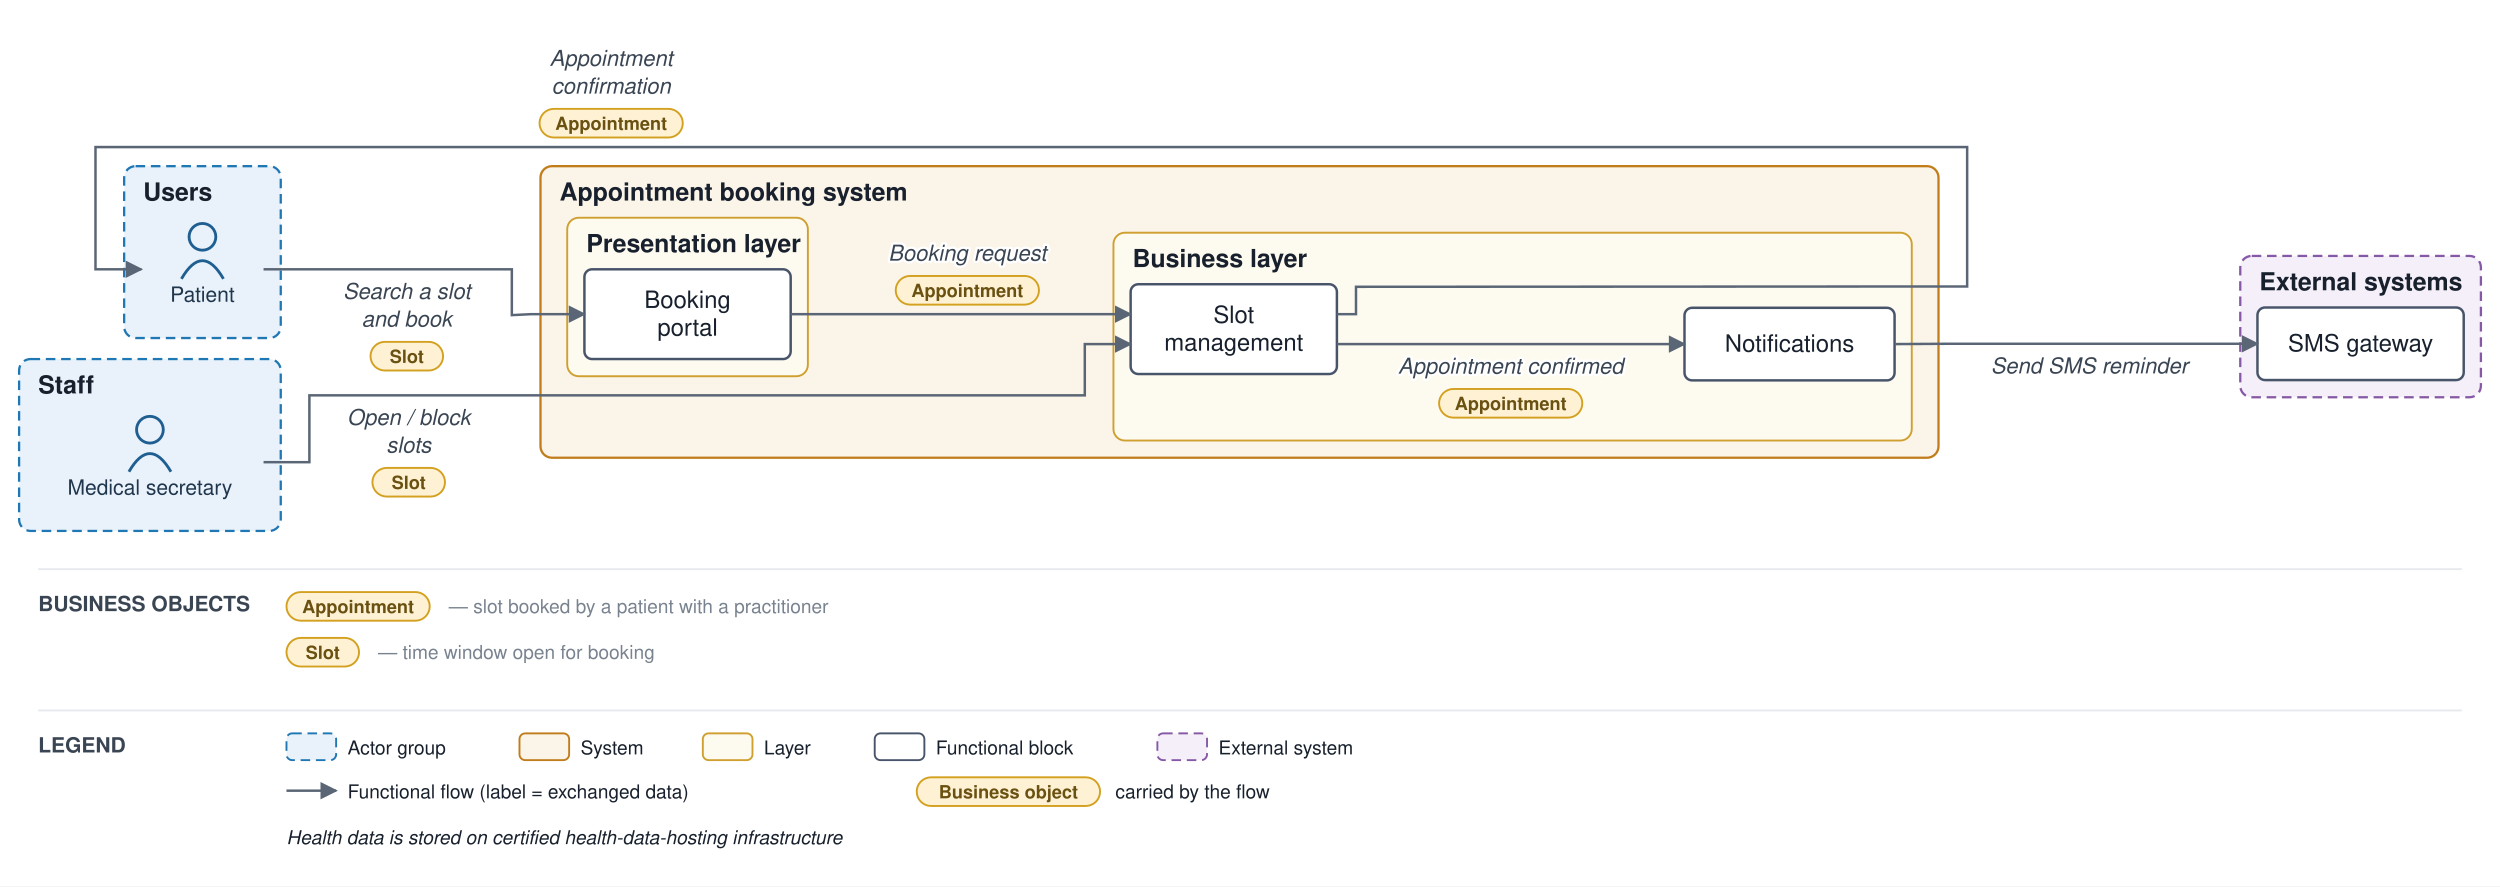
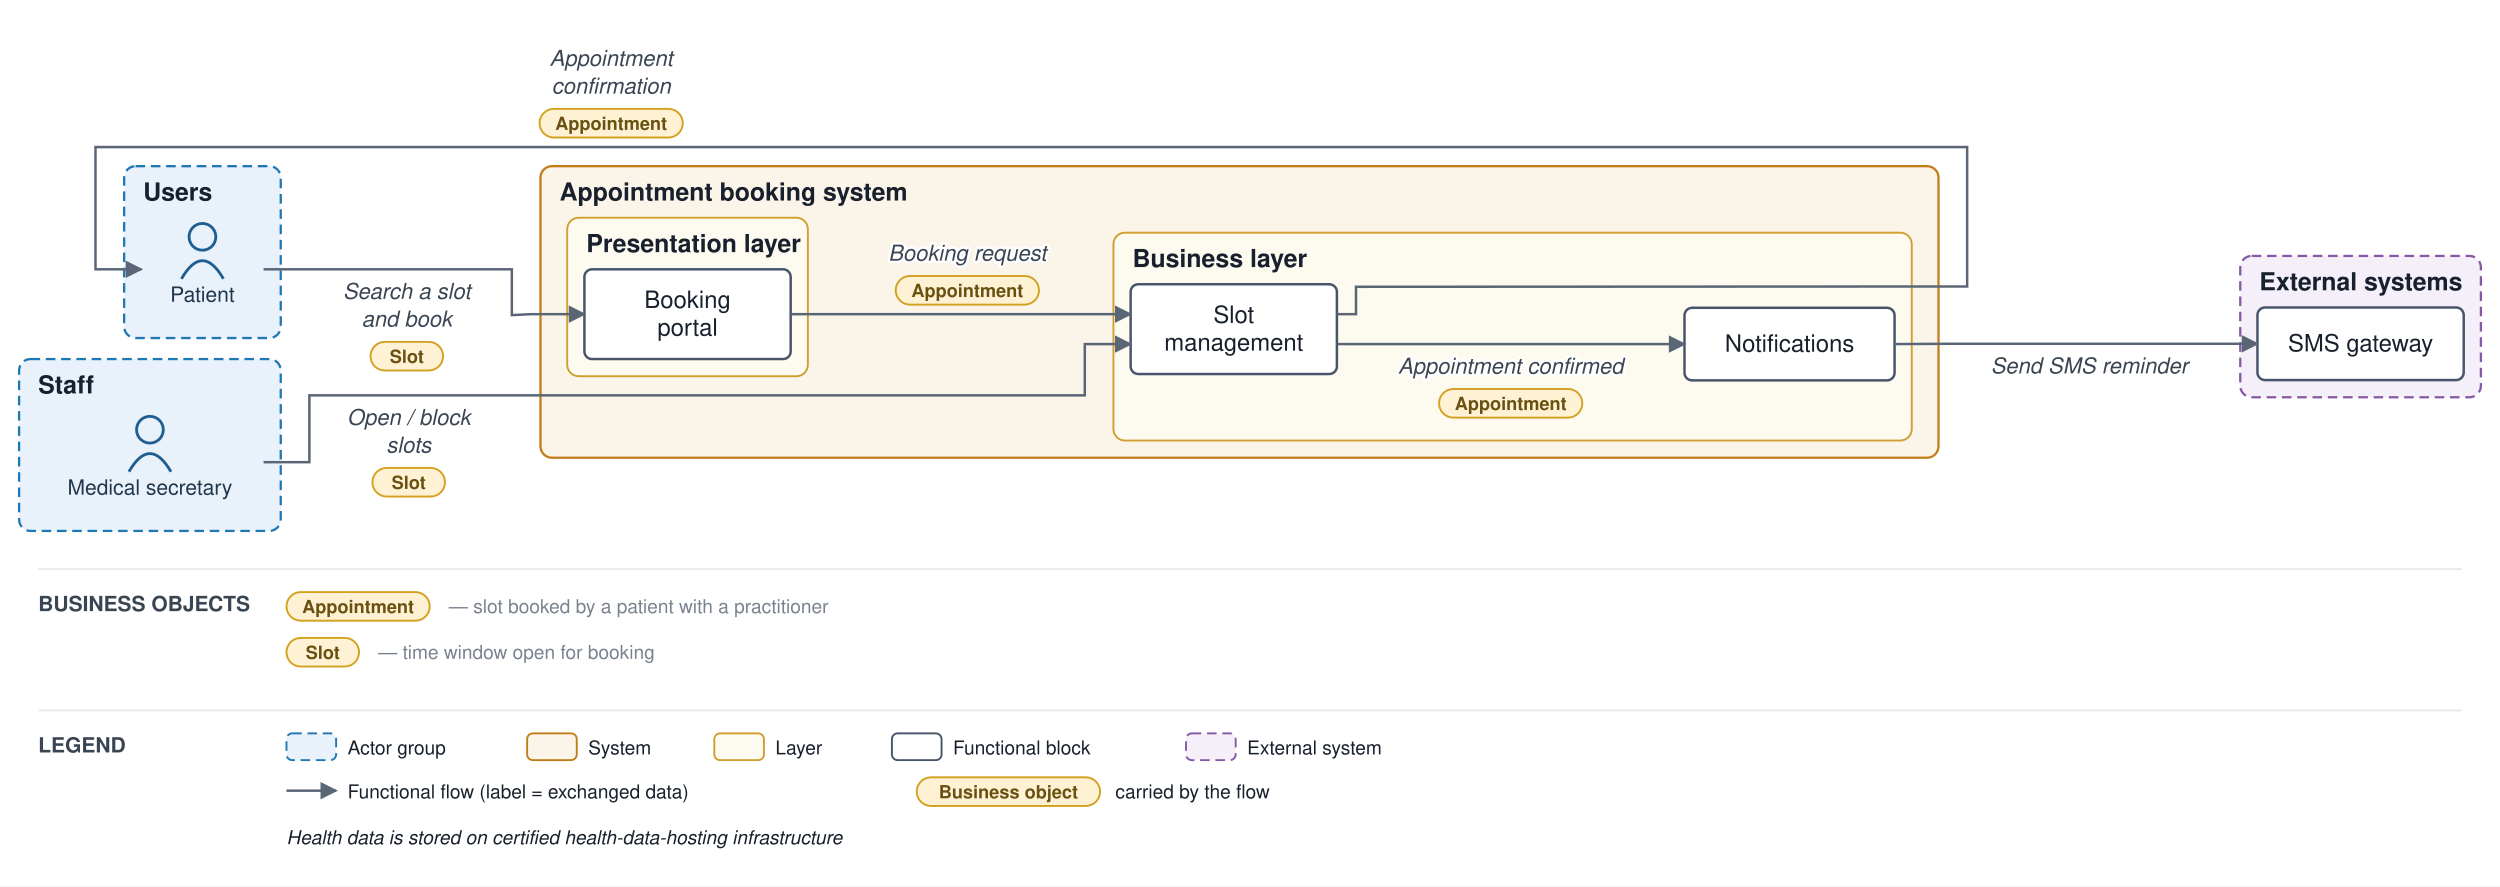
<svg xmlns="http://www.w3.org/2000/svg" viewBox="0 0 1309 464" font-family="Helvetica,Arial,sans-serif">
  <defs>
    <marker id="arr" viewBox="0 0 10 10" refX="9" refY="5" markerWidth="7" markerHeight="7" orient="auto-start-reverse">
      <path d="M0,0 L10,5 L0,10 z" fill="#5a6675" />
    </marker>
  </defs>
  <rect width="1309" height="464" fill="#ffffff" />
  <rect x="65" y="87" width="82" height="90" rx="6" fill="#e9f2fb" stroke="#1f77b4" stroke-width="1.2" stroke-dasharray="5 3" />
  <text x="75" y="105" font-size="13" font-weight="bold" fill="#17202c">Users</text>
  <rect x="10" y="188" width="137" height="90" rx="6" fill="#e9f2fb" stroke="#1f77b4" stroke-width="1.2" stroke-dasharray="5 3" />
  <text x="20" y="206" font-size="13" font-weight="bold" fill="#17202c">Staff</text>
  <rect x="283" y="87" width="732" height="152.667" rx="6" fill="#fbf4e9" stroke="#c17d1c" stroke-width="1.2" />
  <text x="293" y="105" font-size="13" font-weight="bold" fill="#17202c">Appointment booking system</text>
  <rect x="297" y="114" width="126" height="83" rx="6" fill="#fdfaf0" stroke="#cf9f2f" stroke-width="1" />
  <text x="307" y="132" font-size="13" font-weight="bold" fill="#17202c">Presentation layer</text>
  <rect x="583" y="121.833" width="418" height="108.833" rx="6" fill="#fdfaf0" stroke="#cf9f2f" stroke-width="1" />
  <text x="593" y="139.833" font-size="13" font-weight="bold" fill="#17202c">Business layer</text>
  <rect x="1173" y="134" width="126" height="74" rx="6" fill="#f4eff8" stroke="#8659a6" stroke-width="1.2" stroke-dasharray="5 3" />
  <text x="1183" y="152" font-size="13" font-weight="bold" fill="#17202c">External systems</text>
  <circle cx="106" cy="124" r="7" fill="none" stroke="#1f5e91" stroke-width="1.5" />
  <path d="M 95 146 q 11 -19 22 0" fill="none" stroke="#1f5e91" stroke-width="1.5" />
  <text x="106" y="158" font-size="11" text-anchor="middle" fill="#20364c">Patient</text>
  <circle cx="78.5" cy="225" r="7" fill="none" stroke="#1f5e91" stroke-width="1.5" />
  <path d="M 67.5 247 q 11 -19 22 0" fill="none" stroke="#1f5e91" stroke-width="1.5" />
  <text x="78.5" y="259" font-size="11" text-anchor="middle" fill="#20364c">Medical secretary</text>
  <rect x="306" y="141" width="108" height="47" rx="4" fill="#ffffff" stroke="#48546a" stroke-width="1.3" />
  <text x="360" y="161.25" font-size="12.5" text-anchor="middle" fill="#17202c">Booking</text>
  <text x="360" y="175.75" font-size="12.5" text-anchor="middle" fill="#17202c">portal</text>
  <rect x="592" y="148.833" width="108" height="47" rx="4" fill="#ffffff" stroke="#48546a" stroke-width="1.3" />
  <text x="646" y="169.083" font-size="12.5" text-anchor="middle" fill="#17202c">Slot</text>
  <text x="646" y="183.583" font-size="12.5" text-anchor="middle" fill="#17202c">management</text>
  <rect x="882" y="161.167" width="110" height="38" rx="4" fill="#ffffff" stroke="#48546a" stroke-width="1.3" />
  <text x="937" y="184.167" font-size="12.5" text-anchor="middle" fill="#17202c">Notifications</text>
  <rect x="1182" y="161" width="108" height="38" rx="4" fill="#ffffff" stroke="#48546a" stroke-width="1.3" />
  <text x="1236" y="184" font-size="12.5" text-anchor="middle" fill="#17202c">SMS gateway</text>
  <path d="M 138 141 L 268 141 L 268 165 L 278 164.5 L 306 164.5" fill="none" stroke="#5a6675" stroke-width="1.3" marker-end="url(#arr)" />
  <text x="213" y="156.5" font-size="11.5" text-anchor="middle" fill="#3a4553" font-style="italic" stroke="#ffffff" stroke-width="2.5" paint-order="stroke" stroke-linejoin="round">Search a slot</text>
  <text x="213" y="171" font-size="11.5" text-anchor="middle" fill="#3a4553" font-style="italic" stroke="#ffffff" stroke-width="2.5" paint-order="stroke" stroke-linejoin="round">and book</text>
  <rect x="194" y="179" width="38" height="15" rx="7.5" fill="#fff2d4" stroke="#d3a01f" stroke-width="1" />
  <text x="213" y="190" font-size="9.5" text-anchor="middle" fill="#6a5111" font-weight="bold">Slot</text>
  <path d="M 414 164.5 L 592 164.5" fill="none" stroke="#5a6675" stroke-width="1.3" marker-end="url(#arr)" />
  <text x="506.5" y="136.5" font-size="11.5" text-anchor="middle" fill="#3a4553" font-style="italic" stroke="#ffffff" stroke-width="2.5" paint-order="stroke" stroke-linejoin="round">Booking request</text>
  <rect x="469" y="144.5" width="75" height="15" rx="7.5" fill="#fff2d4" stroke="#d3a01f" stroke-width="1" />
  <text x="506.5" y="155.5" font-size="9.5" text-anchor="middle" fill="#6a5111" font-weight="bold">Appointment</text>
  <path d="M 700 180.167 L 882 180.167" fill="none" stroke="#5a6675" stroke-width="1.3" marker-end="url(#arr)" />
  <text x="791" y="195.667" font-size="11.5" text-anchor="middle" fill="#3a4553" font-style="italic" stroke="#ffffff" stroke-width="2.5" paint-order="stroke" stroke-linejoin="round">Appointment confirmed</text>
  <rect x="753.5" y="203.667" width="75" height="15" rx="7.5" fill="#fff2d4" stroke="#d3a01f" stroke-width="1" />
  <text x="791" y="214.667" font-size="9.5" text-anchor="middle" fill="#6a5111" font-weight="bold">Appointment</text>
  <path d="M 992 180.167 L 1020 180 L 1182 180" fill="none" stroke="#5a6675" stroke-width="1.3" marker-end="url(#arr)" />
  <text x="1094" y="195.5" font-size="11.5" text-anchor="middle" fill="#3a4553" font-style="italic" stroke="#ffffff" stroke-width="2.5" paint-order="stroke" stroke-linejoin="round">Send SMS reminder</text>
  <path d="M 138 242 L 162 242 L 162 207 L 568 207 L 568 180.167 L 592 180.167" fill="none" stroke="#5a6675" stroke-width="1.3" marker-end="url(#arr)" />
  <text x="214" y="222.5" font-size="11.5" text-anchor="middle" fill="#3a4553" font-style="italic" stroke="#ffffff" stroke-width="2.5" paint-order="stroke" stroke-linejoin="round">Open / block</text>
  <text x="214" y="237" font-size="11.5" text-anchor="middle" fill="#3a4553" font-style="italic" stroke="#ffffff" stroke-width="2.5" paint-order="stroke" stroke-linejoin="round">slots</text>
  <rect x="195" y="245" width="38" height="15" rx="7.5" fill="#fff2d4" stroke="#d3a01f" stroke-width="1" />
  <text x="214" y="256" font-size="9.5" text-anchor="middle" fill="#6a5111" font-weight="bold">Slot</text>
  <path d="M 700 164.5 L 710 164.5 L 710 150.167 L 1020 150 L 1030 150 L 1030 77 L 50 77 L 50 141 L 74 141" fill="none" stroke="#5a6675" stroke-width="1.3" marker-end="url(#arr)" />
  <text x="320" y="34.5" font-size="11.5" text-anchor="middle" fill="#3a4553" font-style="italic" stroke="#ffffff" stroke-width="2.5" paint-order="stroke" stroke-linejoin="round">Appointment</text>
  <text x="320" y="49" font-size="11.5" text-anchor="middle" fill="#3a4553" font-style="italic" stroke="#ffffff" stroke-width="2.5" paint-order="stroke" stroke-linejoin="round">confirmation</text>
  <rect x="282.5" y="57" width="75" height="15" rx="7.5" fill="#fff2d4" stroke="#d3a01f" stroke-width="1" />
  <text x="320" y="68" font-size="9.5" text-anchor="middle" fill="#6a5111" font-weight="bold">Appointment</text>
  <line x1="20" y1="298" x2="1289" y2="298" stroke="#e6e9ee" stroke-width="1" />
  <text x="20" y="320" font-size="11" font-weight="bold" fill="#3a4553">BUSINESS OBJECTS</text>
  <rect x="150" y="310" width="75" height="15" rx="7.5" fill="#fff2d4" stroke="#d3a01f" />
  <text x="187.5" y="321" font-size="9.5" text-anchor="middle" fill="#6a5111" font-weight="bold">Appointment</text>
  <text x="235" y="321" font-size="10" fill="#79828f">— slot booked by a patient with a practitioner</text>
  <rect x="150" y="334" width="38" height="15" rx="7.5" fill="#fff2d4" stroke="#d3a01f" />
  <text x="169" y="345" font-size="9.5" text-anchor="middle" fill="#6a5111" font-weight="bold">Slot</text>
  <text x="198" y="345" font-size="10" fill="#79828f">— time window open for booking</text>
  <line x1="20" y1="372" x2="1289" y2="372" stroke="#e6e9ee" stroke-width="1" />
  <text x="20" y="394" font-size="11" font-weight="bold" fill="#3a4553">LEGEND</text>
  <rect x="150" y="384" width="26" height="14" rx="3" fill="#e9f2fb" stroke="#1f77b4" stroke-dasharray="5 3" />
  <text x="182" y="395" font-size="10" fill="#17202c">Actor group</text>
-   <rect x="272" y="384" width="26" height="14" rx="3" fill="#fbf4e9" stroke="#c17d1c" />
-   <text x="304" y="395" font-size="10" fill="#17202c">System</text>
-   <rect x="368" y="384" width="26" height="14" rx="3" fill="#fdfaf0" stroke="#cf9f2f" />
-   <text x="400" y="395" font-size="10" fill="#17202c">Layer</text>
-   <rect x="458" y="384" width="26" height="14" rx="3" fill="#ffffff" stroke="#48546a" />
-   <text x="490" y="395" font-size="10" fill="#17202c">Functional block</text>
-   <rect x="606" y="384" width="26" height="14" rx="3" fill="#f4eff8" stroke="#8659a6" stroke-dasharray="5 3" />
-   <text x="638" y="395" font-size="10" fill="#17202c">External system</text>
+   <rect x="276" y="384" width="26" height="14" rx="3" fill="#fbf4e9" stroke="#c17d1c" />
+   <text x="308" y="395" font-size="10" fill="#17202c">System</text>
+   <rect x="374" y="384" width="26" height="14" rx="3" fill="#fdfaf0" stroke="#cf9f2f" />
+   <text x="406" y="395" font-size="10" fill="#17202c">Layer</text>
+   <rect x="467" y="384" width="26" height="14" rx="3" fill="#ffffff" stroke="#48546a" />
+   <text x="499" y="395" font-size="10" fill="#17202c">Functional block</text>
+   <rect x="621" y="384" width="26" height="14" rx="3" fill="#f4eff8" stroke="#8659a6" stroke-dasharray="5 3" />
+   <text x="653" y="395" font-size="10" fill="#17202c">External system</text>
  <line x1="150" y1="414" x2="176" y2="414" stroke="#5a6675" stroke-width="1.3" marker-end="url(#arr)" />
  <text x="182" y="418" font-size="10" fill="#17202c">Functional flow (label = exchanged data)</text>
  <rect x="480" y="407" width="96" height="15" rx="7.5" fill="#fff2d4" stroke="#d3a01f" />
  <text x="528" y="418" font-size="9.5" text-anchor="middle" fill="#6a5111" font-weight="bold">Business object</text>
  <text x="584" y="418" font-size="10" fill="#17202c">carried by the flow</text>
  <text x="150" y="442" font-size="10" fill="#17202c" font-style="italic">Health data is stored on certified health-data-hosting infrastructure</text>
</svg>
